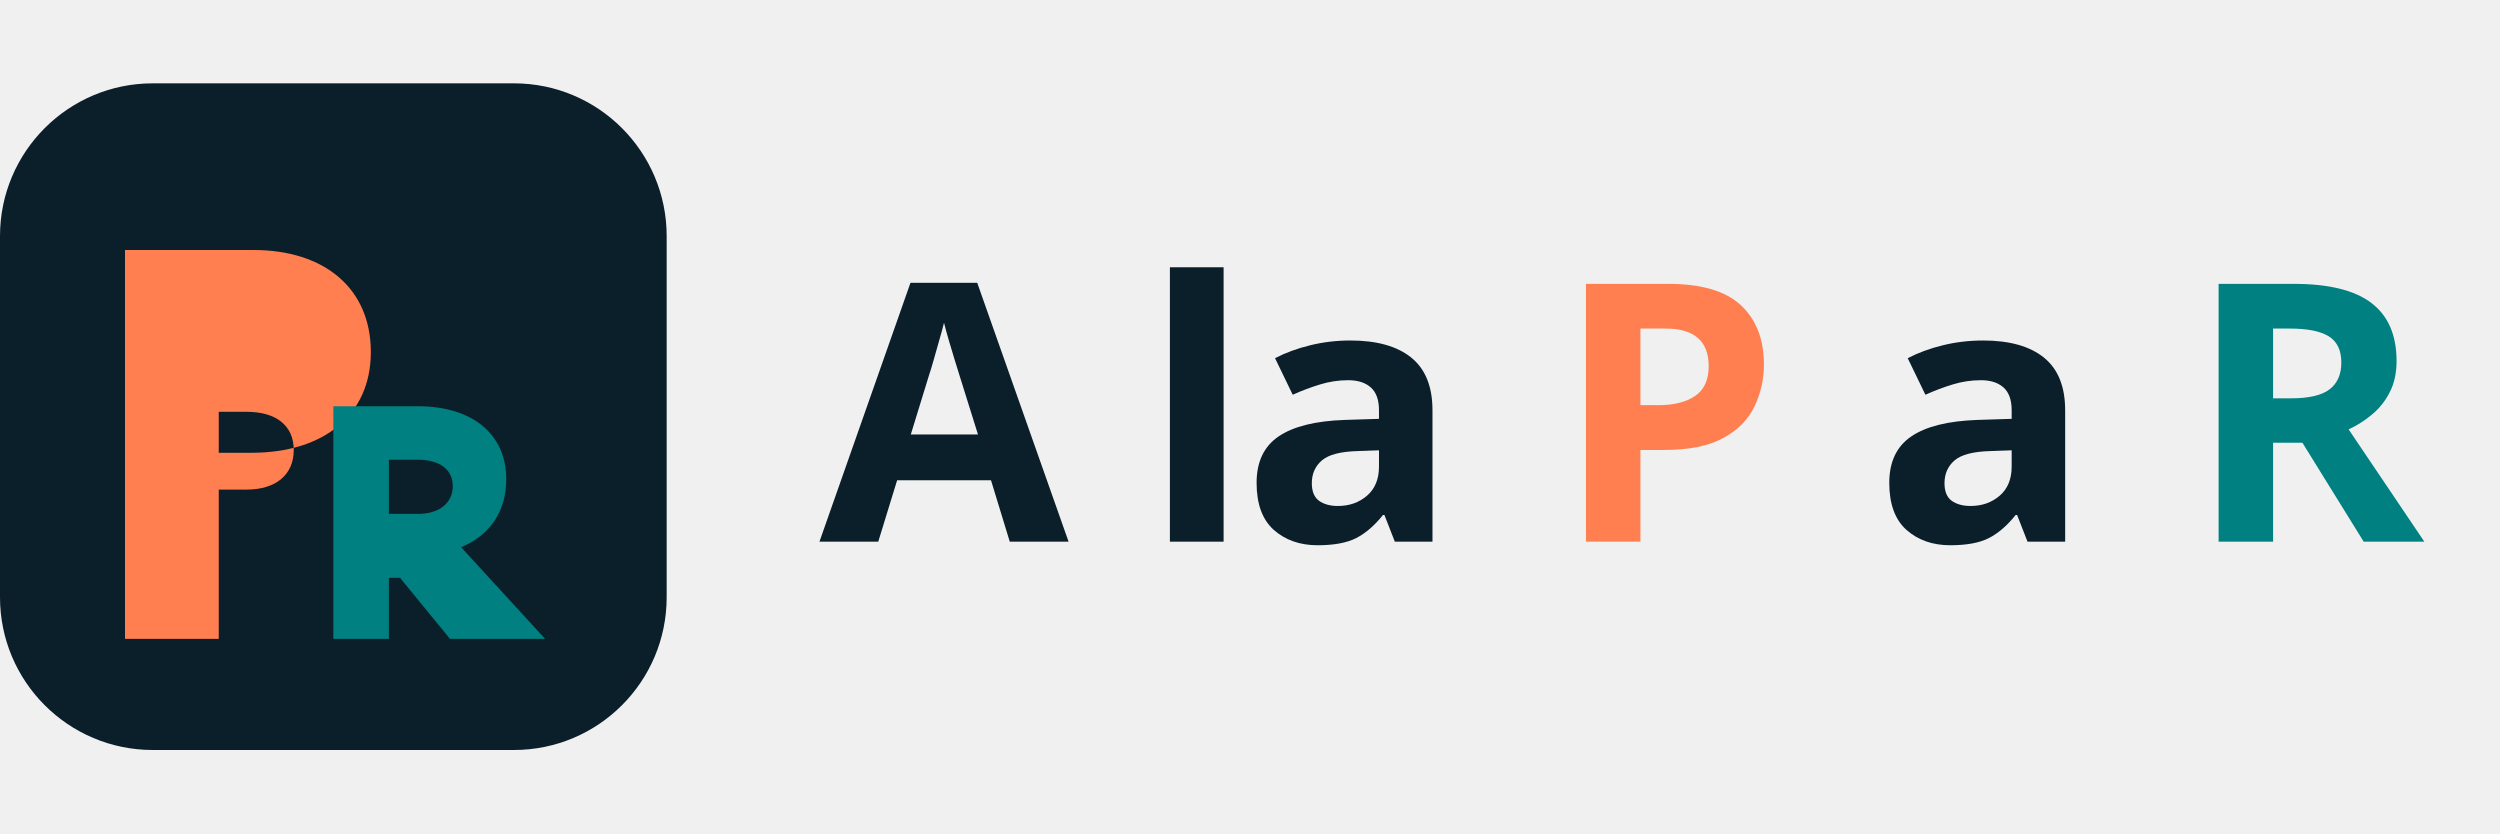
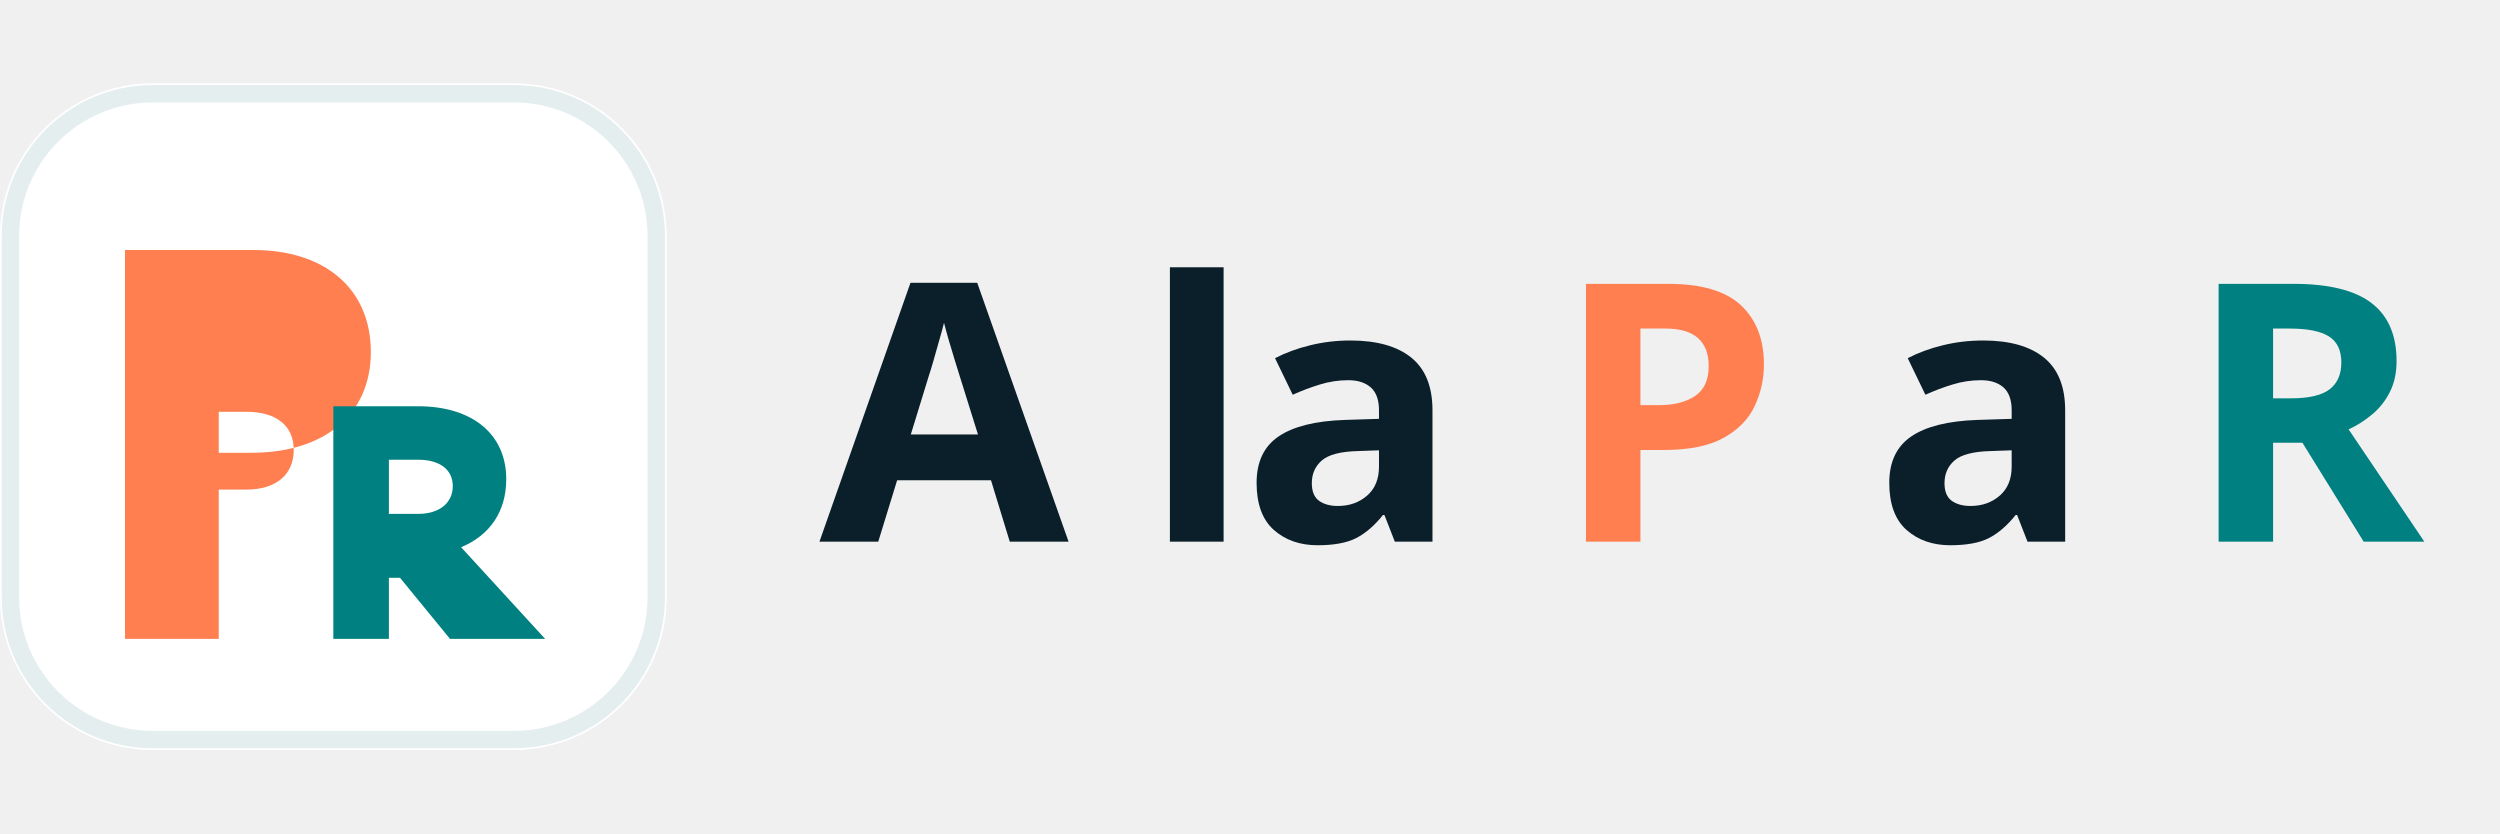
<svg xmlns="http://www.w3.org/2000/svg" viewBox="0 0 360 120" fill="none" role="img" aria-label="A la PaR">
-   <rect x="0" y="12" width="96" height="96" rx="22" fill="#0B1F2A" />
+   <rect x="0" y="12" width="96" height="96" rx="22" fill="#FFFFFF" />
+   <rect x="1.5" y="13.5" width="93" height="93" rx="20.5" stroke="#E4EEEF" stroke-width="2.5" />
  <path fill="#FF7F50" d="M18 92V36h18.5c10.2 0 16.9 5.5 16.9 14.7 0 9-6.7 14.5-17.2 14.5H31.5V92H18zm13.5-21.5h4c4.3 0 6.8-2.2 6.8-5.7s-2.5-5.5-6.8-5.5h-4v11.2z" />
  <path fill="#008080" d="M48 92V58.5h12.2c7.8 0 12.7 4 12.7 10.5 0 4.7-2.4 8.1-6.5 9.8L78.5 92H64.8l-7.2-8.8H56V92H48zm12.2-18c3.1 0 5-1.6 5-4s-1.9-3.8-5-3.8H56v7.8h4.2z" />
  <text x="118" y="78" font-family="Outfit, Figtree, system-ui, sans-serif" font-size="52" font-weight="700" letter-spacing="-1.5">
    <tspan fill="#0B1F2A">A la </tspan>
    <tspan fill="#FF7F50">P</tspan>
    <tspan fill="#0B1F2A">a</tspan>
    <tspan fill="#008080">R</tspan>
  </text>
</svg>
